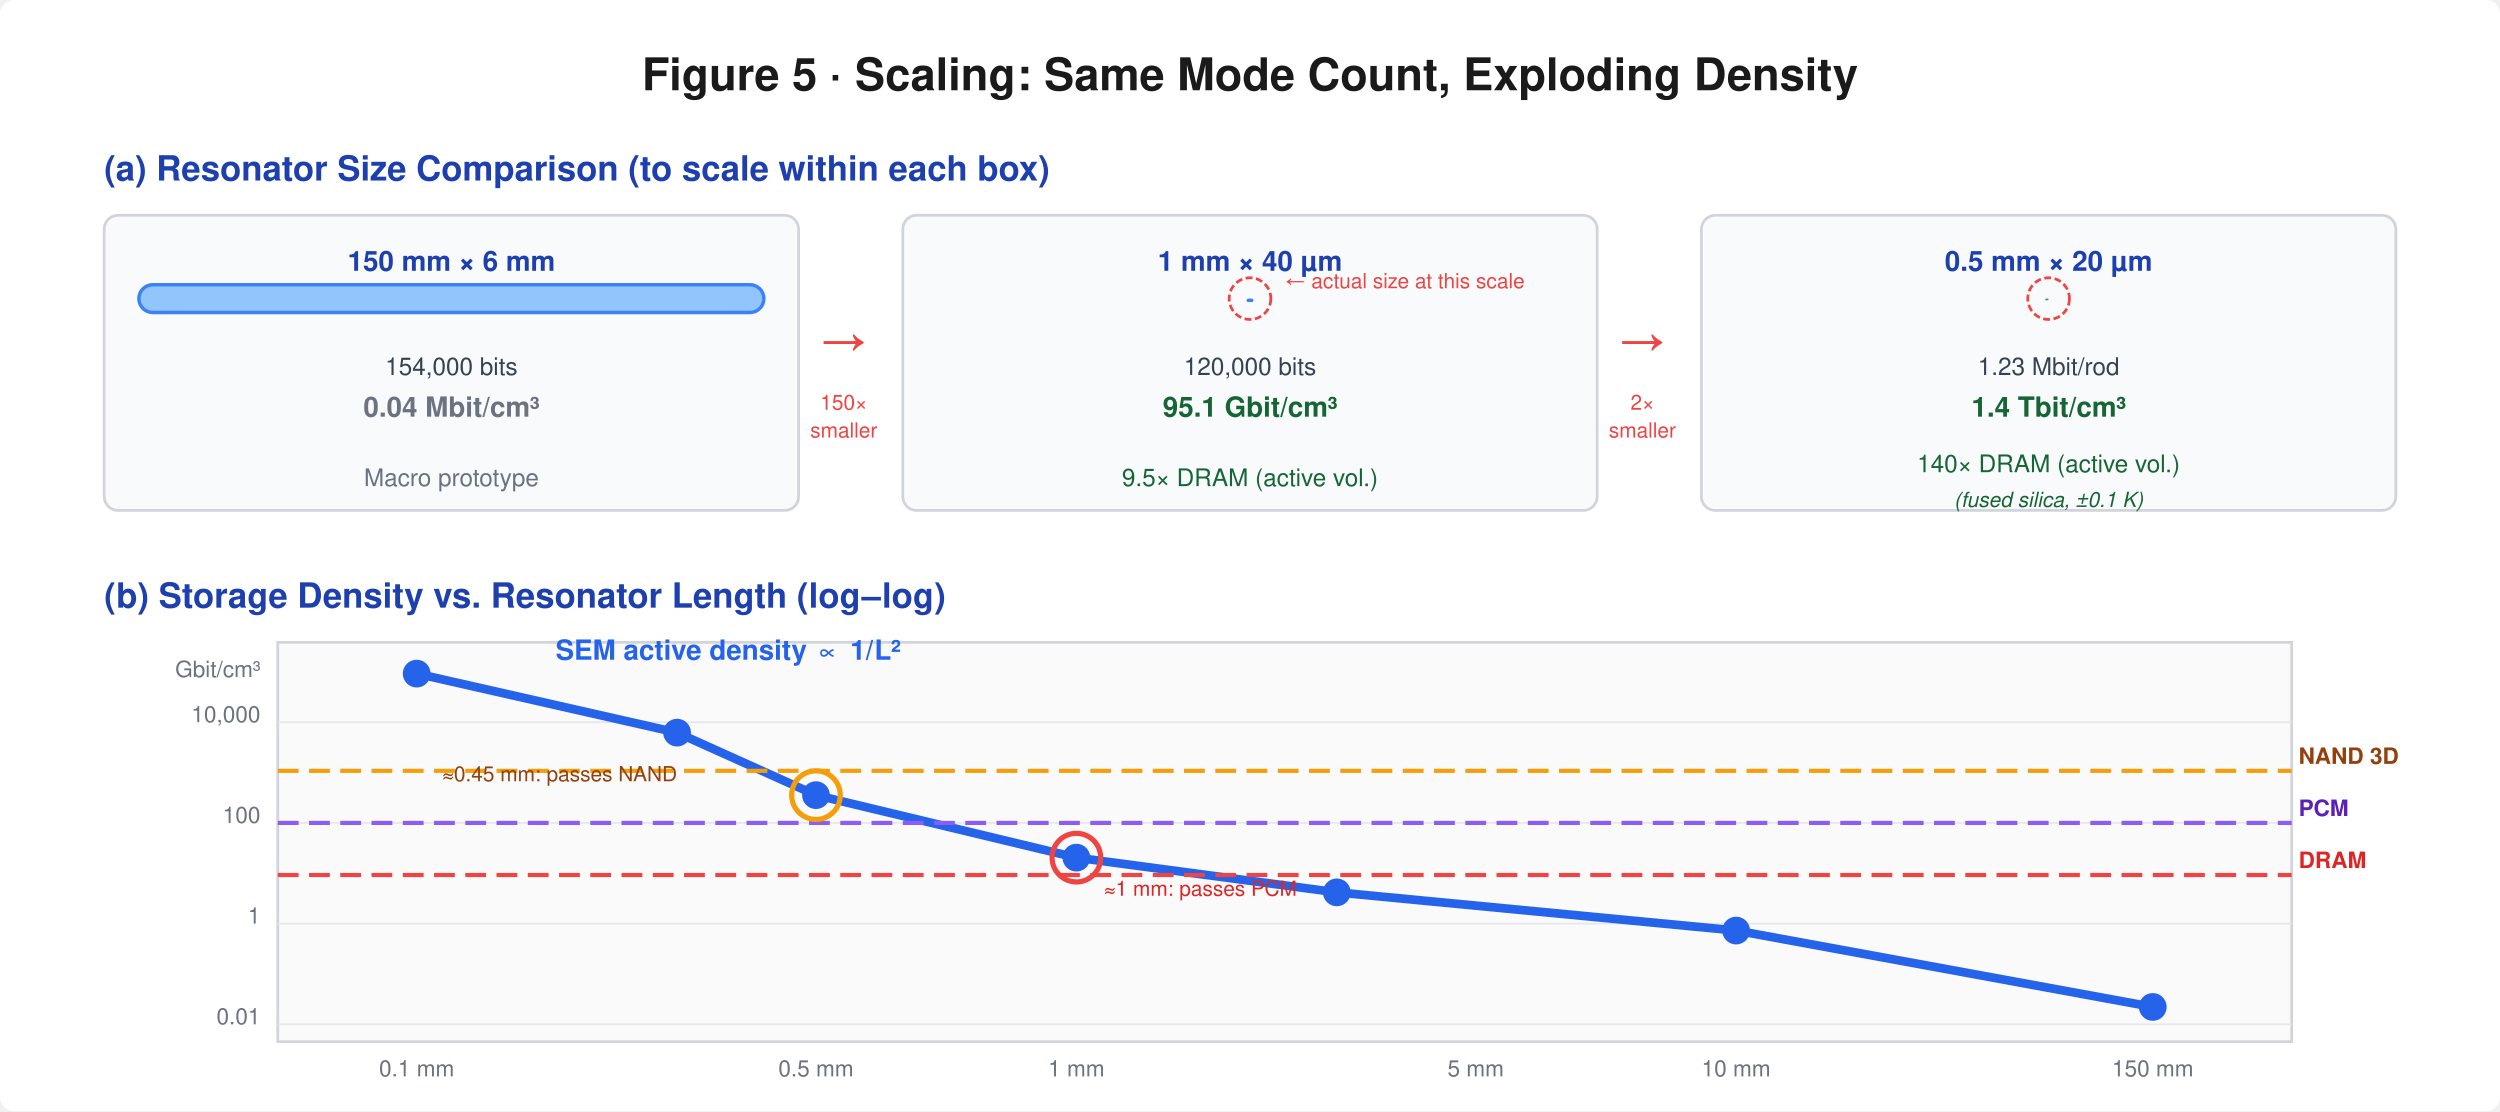
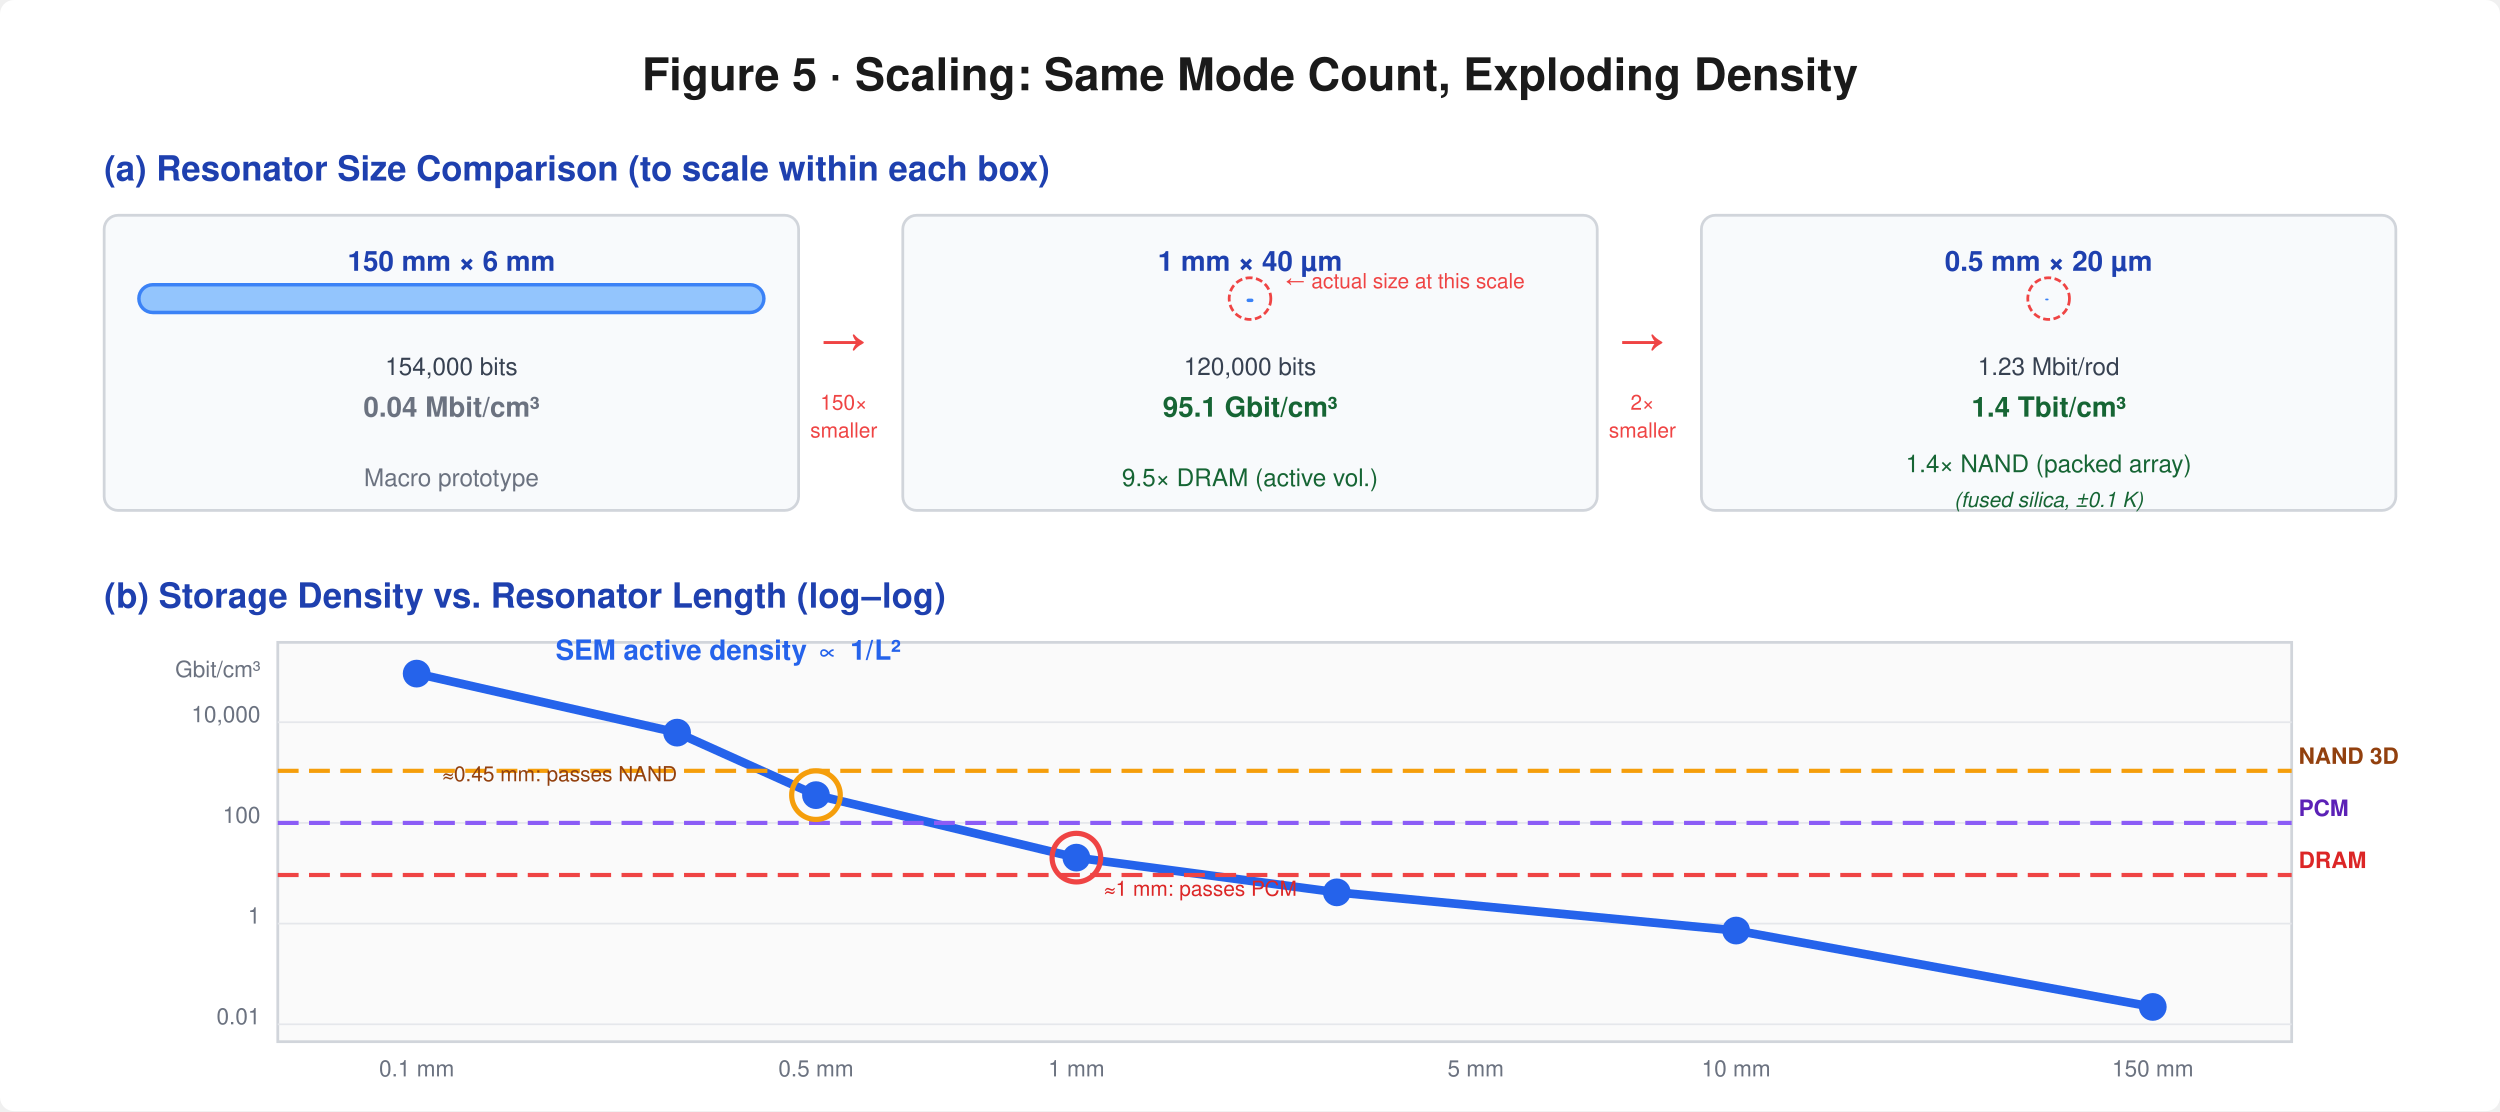
<svg xmlns="http://www.w3.org/2000/svg" viewBox="0 0 720 320" font-family="Helvetica Neue, Helvetica, Arial, sans-serif">
  <defs>
    <linearGradient id="scaleGrad" x1="0" y1="0" x2="1" y2="0">
      <stop offset="0%" stop-color="#dbeafe" />
      <stop offset="100%" stop-color="#fecaca" />
    </linearGradient>
  </defs>
  <rect width="720" height="320" fill="white" rx="4" />
  <text x="360" y="26" text-anchor="middle" font-size="13" font-weight="700" fill="#1a1a1a">Figure 5 · Scaling: Same Mode Count, Exploding Density</text>
  <text x="30" y="52" font-size="10" font-weight="700" fill="#1e40af">(a) Resonator Size Comparison (to scale within each box)</text>
  <rect x="30" y="62" width="200" height="85" rx="4" fill="#f8fafc" stroke="#d1d5db" stroke-width="0.8" />
  <rect x="40" y="82" width="180" height="8" rx="4" fill="#93c5fd" stroke="#3b82f6" stroke-width="1" />
  <text x="130" y="78" text-anchor="middle" font-size="8" font-weight="600" fill="#1e40af">150 mm × 6 mm</text>
  <text x="130" y="108" text-anchor="middle" font-size="7" fill="#374151">154,000 bits</text>
  <text x="130" y="120" text-anchor="middle" font-size="8" font-weight="700" fill="#6b7280">0.04 Mbit/cm³</text>
  <text x="130" y="140" text-anchor="middle" font-size="7" fill="#6b7280">Macro prototype</text>
  <rect x="260" y="62" width="200" height="85" rx="4" fill="#f8fafc" stroke="#d1d5db" stroke-width="0.8" />
  <rect x="359" y="86" width="2" height="1" rx="0.5" fill="#3b82f6" />
  <circle cx="360" cy="86" r="6" fill="none" stroke="#ef4444" stroke-width="0.8" stroke-dasharray="2,1" />
  <text x="370" y="83" font-size="6" fill="#ef4444">← actual size at this scale</text>
  <text x="360" y="78" text-anchor="middle" font-size="8" font-weight="600" fill="#1e40af">1 mm × 40 µm</text>
  <text x="360" y="108" text-anchor="middle" font-size="7" fill="#374151">120,000 bits</text>
  <text x="360" y="120" text-anchor="middle" font-size="8" font-weight="700" fill="#166534">95.1 Gbit/cm³</text>
  <text x="360" y="140" text-anchor="middle" font-size="7" fill="#166534">9.5× DRAM (active vol.)</text>
  <rect x="490" y="62" width="200" height="85" rx="4" fill="#f8fafc" stroke="#d1d5db" stroke-width="0.8" />
  <rect x="589" y="86" width="1" height="0.5" rx="0.25" fill="#3b82f6" />
  <circle cx="590" cy="86" r="6" fill="none" stroke="#ef4444" stroke-width="0.8" stroke-dasharray="2,1" />
  <text x="590" y="78" text-anchor="middle" font-size="8" font-weight="600" fill="#1e40af">0.5 mm × 20 µm</text>
  <text x="590" y="108" text-anchor="middle" font-size="7" fill="#374151">1.23 Mbit/rod</text>
  <text x="590" y="120" text-anchor="middle" font-size="8" font-weight="700" fill="#166534">1.4 Tbit/cm³</text>
-   <text x="590" y="136" text-anchor="middle" font-size="7" fill="#166534">140× DRAM (active vol.)</text>
+   <text x="590" y="136" text-anchor="middle" font-size="7" fill="#166534">1.4× NAND (packed array)</text>
  <text x="590" y="146" text-anchor="middle" font-size="6" font-style="italic" fill="#166534">(fused silica, ±0.1 K)</text>
  <text x="243" y="103" text-anchor="middle" font-size="14" fill="#ef4444">→</text>
  <text x="243" y="118" text-anchor="middle" font-size="6" fill="#ef4444">150×</text>
  <text x="243" y="126" text-anchor="middle" font-size="6" fill="#ef4444">smaller</text>
  <text x="473" y="103" text-anchor="middle" font-size="14" fill="#ef4444">→</text>
  <text x="473" y="118" text-anchor="middle" font-size="6" fill="#ef4444">2×</text>
  <text x="473" y="126" text-anchor="middle" font-size="6" fill="#ef4444">smaller</text>
  <text x="30" y="175" font-size="10" font-weight="700" fill="#1e40af">(b) Storage Density vs. Resonator Length (log–log)</text>
  <rect x="80" y="185" width="580" height="115" fill="#fafafa" stroke="#d1d5db" stroke-width="0.8" />
  <text x="75" y="295" text-anchor="end" font-size="6.5" fill="#6b7280">0.01</text>
  <text x="75" y="266" text-anchor="end" font-size="6.5" fill="#6b7280">1</text>
  <text x="75" y="237" text-anchor="end" font-size="6.5" fill="#6b7280">100</text>
  <text x="75" y="208" text-anchor="end" font-size="6.5" fill="#6b7280">10,000</text>
  <text x="75" y="195" text-anchor="end" font-size="6.5" fill="#6b7280">Gbit/cm³</text>
  <line x1="80" y1="295" x2="660" y2="295" stroke="#e5e7eb" stroke-width="0.5" />
  <line x1="80" y1="266" x2="660" y2="266" stroke="#e5e7eb" stroke-width="0.5" />
  <line x1="80" y1="237" x2="660" y2="237" stroke="#e5e7eb" stroke-width="0.5" />
  <line x1="80" y1="208" x2="660" y2="208" stroke="#e5e7eb" stroke-width="0.5" />
  <text x="120" y="310" text-anchor="middle" font-size="6.5" fill="#6b7280">0.1 mm</text>
  <text x="235" y="310" text-anchor="middle" font-size="6.5" fill="#6b7280">0.5 mm</text>
  <text x="310" y="310" text-anchor="middle" font-size="6.5" fill="#6b7280">1 mm</text>
  <text x="425" y="310" text-anchor="middle" font-size="6.5" fill="#6b7280">5 mm</text>
  <text x="500" y="310" text-anchor="middle" font-size="6.5" fill="#6b7280">10 mm</text>
  <text x="620" y="310" text-anchor="middle" font-size="6.5" fill="#6b7280">150 mm</text>
  <path d="M120,194 L195,211 L235,229 L310,247 L385,257 L500,268 L620,290" fill="none" stroke="#2563eb" stroke-width="2.5" />
  <circle cx="120" cy="194" r="4" fill="#2563eb" />
  <circle cx="195" cy="211" r="4" fill="#2563eb" />
  <circle cx="235" cy="229" r="4" fill="#2563eb" />
  <circle cx="310" cy="247" r="4" fill="#2563eb" />
  <circle cx="385" cy="257" r="4" fill="#2563eb" />
  <circle cx="500" cy="268" r="4" fill="#2563eb" />
  <circle cx="620" cy="290" r="4" fill="#2563eb" />
  <line x1="80" y1="222" x2="660" y2="222" stroke="#f59e0b" stroke-width="1.2" stroke-dasharray="6,3" />
  <text x="662" y="220" font-size="6.5" font-weight="600" fill="#92400e">NAND 3D</text>
  <line x1="80" y1="237" x2="660" y2="237" stroke="#8b5cf6" stroke-width="1.2" stroke-dasharray="6,3" />
  <text x="662" y="235" font-size="6.5" font-weight="600" fill="#5b21b6">PCM</text>
  <line x1="80" y1="252" x2="660" y2="252" stroke="#ef4444" stroke-width="1.2" stroke-dasharray="6,3" />
  <text x="662" y="250" font-size="6.5" font-weight="600" fill="#dc2626">DRAM</text>
  <circle cx="310" cy="247" r="7" fill="none" stroke="#ef4444" stroke-width="1.5" />
  <text x="318" y="258" font-size="6" fill="#dc2626">≈1 mm: passes PCM</text>
  <circle cx="235" cy="229" r="7" fill="none" stroke="#f59e0b" stroke-width="1.5" />
  <text x="195" y="225" text-anchor="end" font-size="6" fill="#92400e">≈0.45 mm: passes NAND</text>
  <text x="160" y="190" font-size="8" font-weight="700" fill="#2563eb">SEM active density ∝ 1/L²</text>
</svg>
